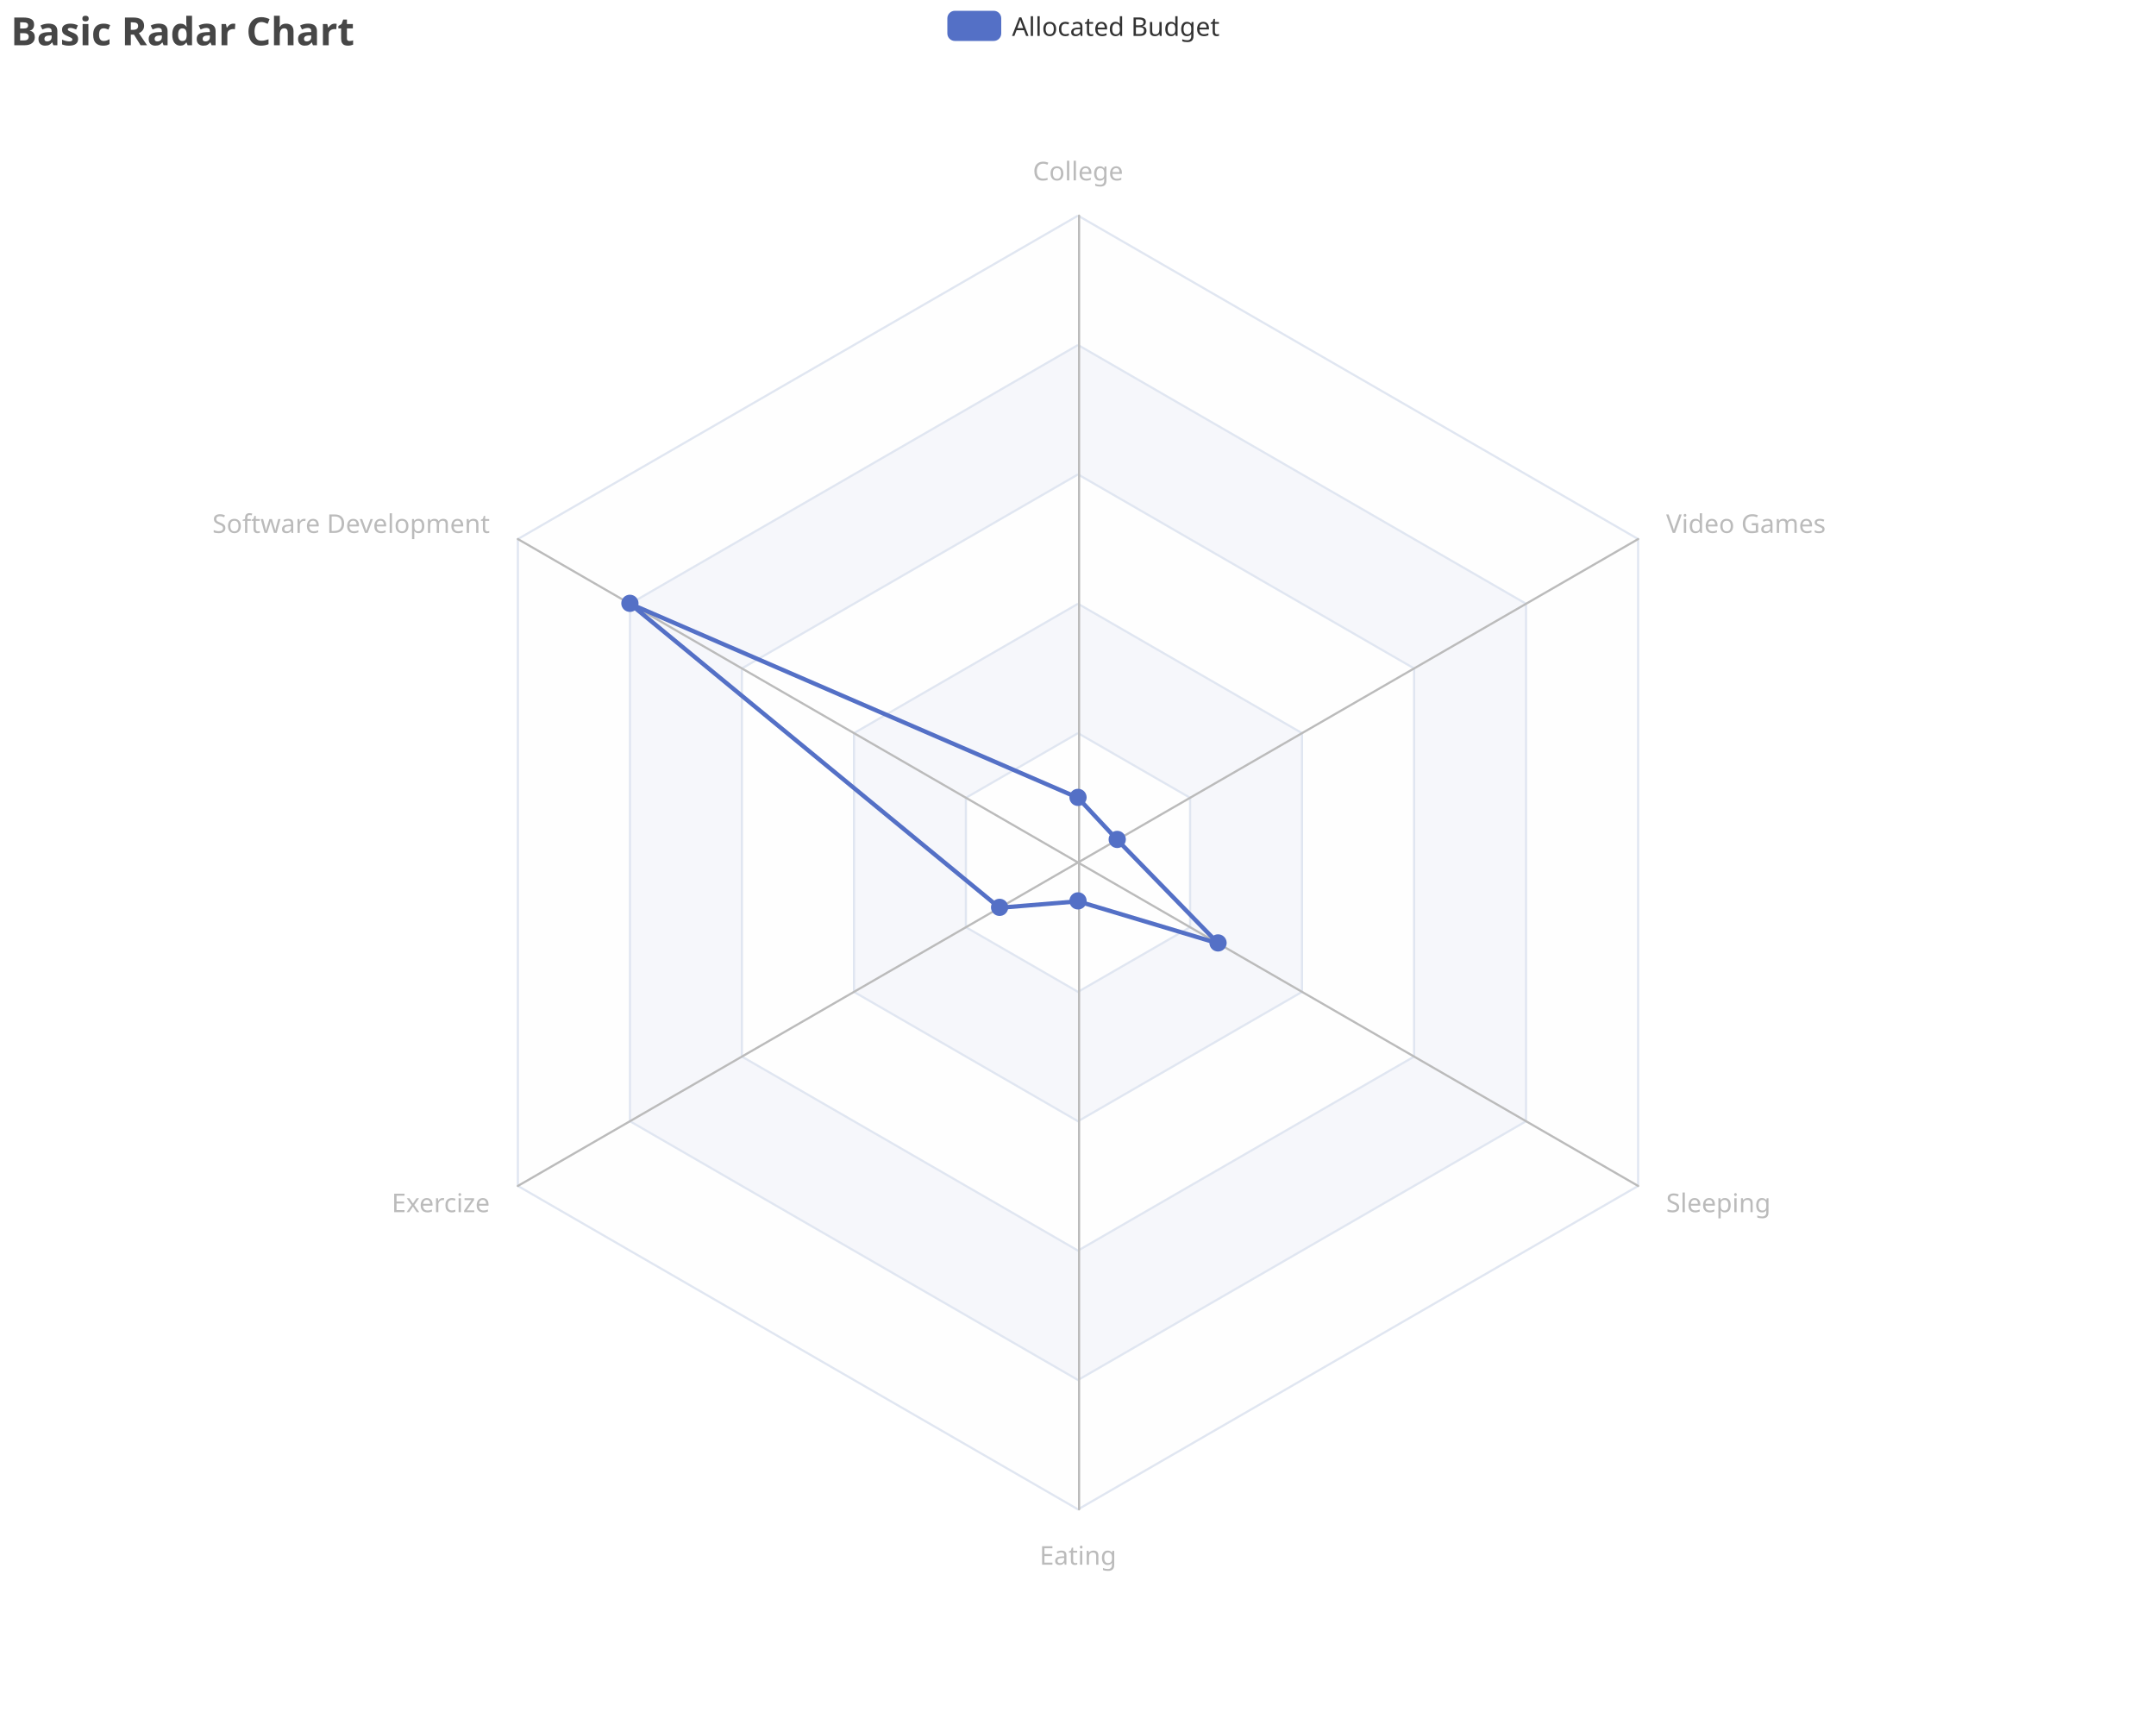
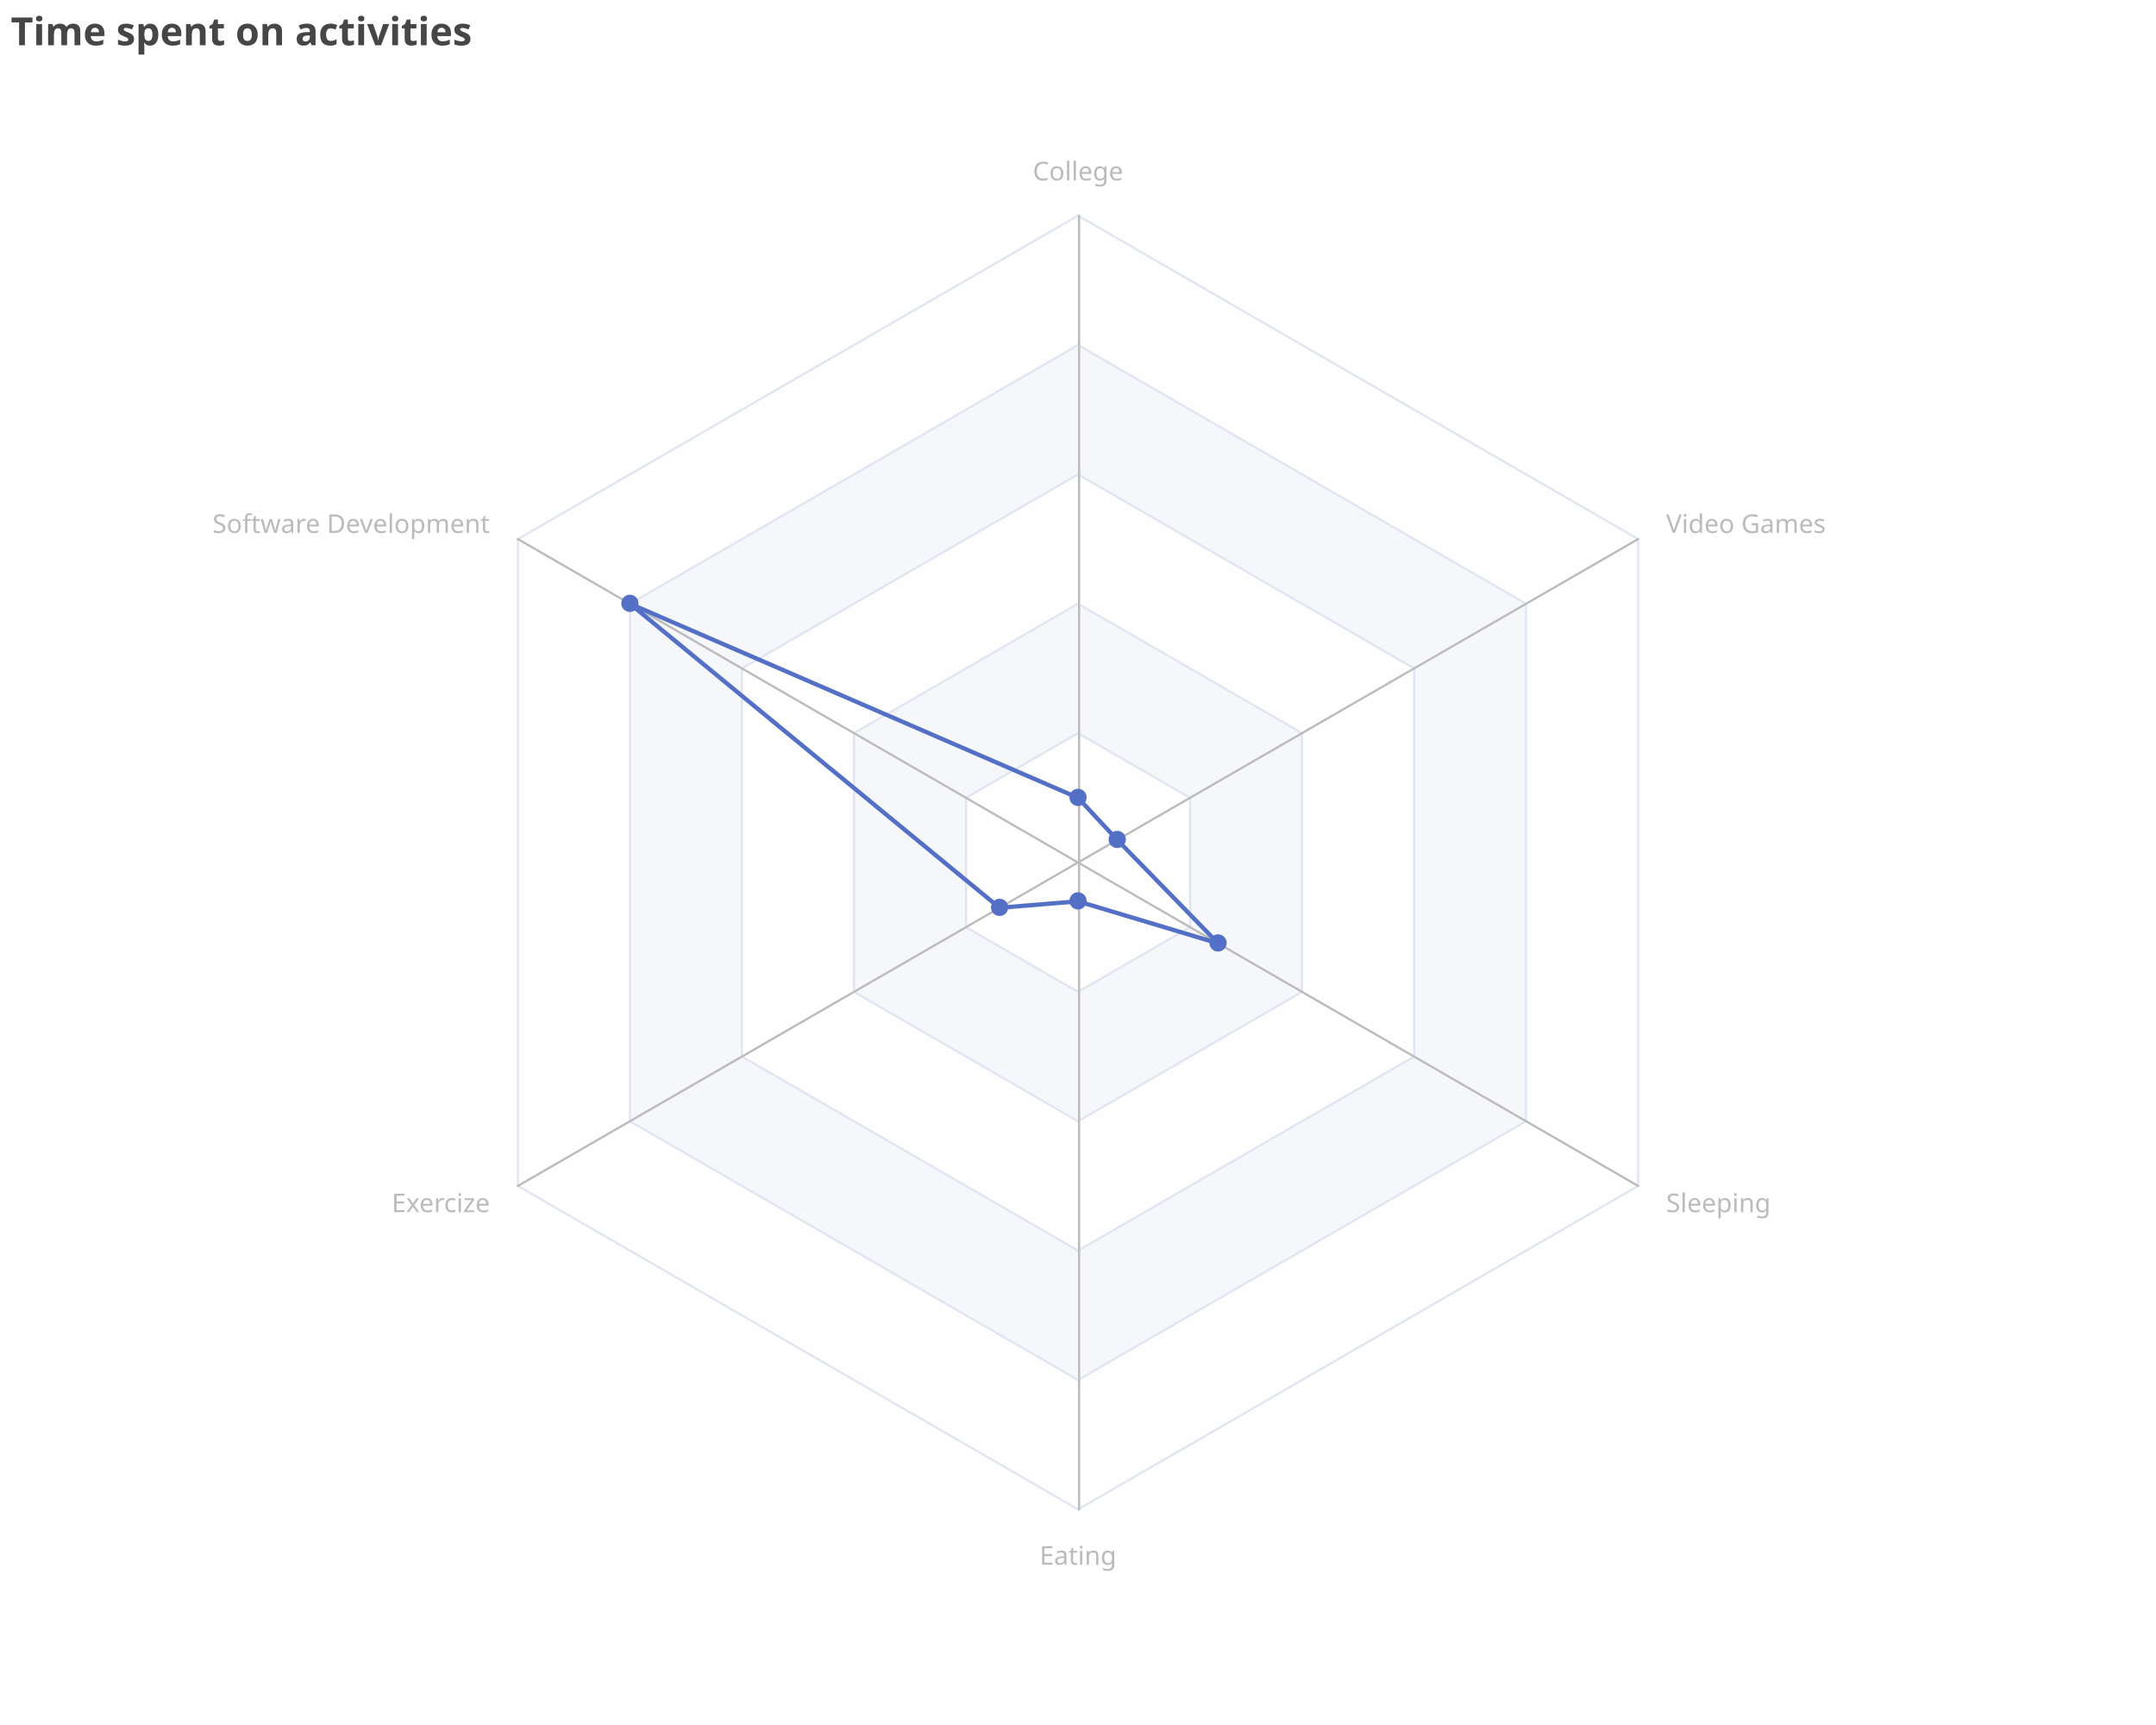
<svg xmlns="http://www.w3.org/2000/svg" width="1000" height="800" version="1.1" baseProfile="full" viewBox="0 0 1000 800">
  <rect width="1000" height="800" x="0" y="0" id="0" fill="none" />
  <path d="M500 340L448 370L448 430L500 460L552 430L552 370L500 340L500 400ZM500 220L344.1 310L344.1 490L500 580L655.9 490L655.9 310L500 220L500 280L603.9 340L603.9 460L500 520L396.1 460L396.1 340L500 280ZM500 100L240.2 250L240.2 550L500 700L759.8 550L759.8 250L500 100L500 160L707.8 280L707.8 520L500 640L292.2 520L292.2 280L500 160Z" fill="rgb(250,250,250)" fill-opacity="0.2" />
  <path d="M500 280L396.1 340L396.1 460L500 520L603.9 460L603.9 340L500 280L500 340L552 370L552 430L500 460L448 430L448 370L500 340ZM500 160L292.2 280L292.2 520L500 640L707.8 520L707.8 280L500 160L500 220L655.9 310L655.9 490L500 580L344.1 490L344.1 310L500 220Z" fill="rgb(210,219,238)" fill-opacity="0.2" />
  <path d="M500 400M500 340L448 370L448 430L500 460L552 430L552 370L500 340M500 280L396.1 340L396.1 460L500 520L603.9 460L603.9 340L500 280M500 220L344.1 310L344.1 490L500 580L655.9 490L655.9 310L500 220M500 160L292.2 280L292.2 520L500 640L707.8 520L707.8 280L500 160M500 100L240.2 250L240.2 550L500 700L759.8 550L759.8 250L500 100" fill="none" stroke="#E0E6F1" />
  <path d="M500.5 400L500.5 100" fill="none" stroke="#bbb" stroke-linecap="round" />
  <text dominant-baseline="central" text-anchor="middle" style="font-size:12px;font-family:sans-serif;" y="-6" transform="translate(500 85)" fill="#bbb">College</text>
  <path d="M500 400L240.2 250" fill="none" stroke="#bbb" stroke-linecap="round" />
  <text dominant-baseline="central" text-anchor="end" style="font-size:12px;font-family:sans-serif;" xml:space="preserve" transform="translate(227.202 242.5)" fill="#bbb">Software Development</text>
  <path d="M500 400L240.2 550" fill="none" stroke="#bbb" stroke-linecap="round" />
  <text dominant-baseline="central" text-anchor="end" style="font-size:12px;font-family:sans-serif;" transform="translate(227.202 557.5)" fill="#bbb">Exercize</text>
  <path d="M500.5 400L500.5 700" fill="none" stroke="#bbb" stroke-linecap="round" />
  <text dominant-baseline="central" text-anchor="middle" style="font-size:12px;font-family:sans-serif;" y="6" transform="translate(500 715)" fill="#bbb">Eating</text>
  <path d="M500 400L759.8 550" fill="none" stroke="#bbb" stroke-linecap="round" />
  <text dominant-baseline="central" text-anchor="start" style="font-size:12px;font-family:sans-serif;" transform="translate(772.798 557.5)" fill="#bbb">Sleeping</text>
  <path d="M500 400L759.8 250" fill="none" stroke="#bbb" stroke-linecap="round" />
  <text dominant-baseline="central" text-anchor="start" style="font-size:12px;font-family:sans-serif;" xml:space="preserve" transform="translate(772.798 242.5)" fill="#bbb">Video Games</text>
  <polyline points="500 370 292.2 280 463.6 421 500 418 565 437.5 518.2 389.5 500 370" fill="none" stroke="#5470c6" stroke-width="2" stroke-linejoin="round" />
  <path d="M1 0A1 1 0 1 1 1 -0.1A1 1 0 0 1 1 0" transform="matrix(4,0,0,4,500,370)" fill="#5470c6" />
  <path d="M1 0A1 1 0 1 1 1 -0.1A1 1 0 0 1 1 0" transform="matrix(4,0,0,4,292.1539,280)" fill="#5470c6" />
  <path d="M1 0A1 1 0 1 1 1 -0.1A1 1 0 0 1 1 0" transform="matrix(4,0,0,4,463.6269,421)" fill="#5470c6" />
  <path d="M1 0A1 1 0 1 1 1 -0.1A1 1 0 0 1 1 0" transform="matrix(4,0,0,4,500,418)" fill="#5470c6" />
  <path d="M1 0A1 1 0 1 1 1 -0.1A1 1 0 0 1 1 0" transform="matrix(4,0,0,4,564.9519,437.5)" fill="#5470c6" />
  <path d="M1 0A1 1 0 1 1 1 -0.1A1 1 0 0 1 1 0" transform="matrix(4,0,0,4,518.1865,389.5)" fill="#5470c6" />
-   <path d="M-5 -5l131.2 0l0 24l-131.2 0Z" transform="translate(439.4 5)" fill="rgb(0,0,0)" fill-opacity="0" stroke="#ccc" stroke-width="0" />
-   <path d="M3.5 0L21.5 0A3.5 3.5 0 0 1 25 3.5L25 10.5A3.5 3.5 0 0 1 21.5 14L3.5 14A3.5 3.5 0 0 1 0 10.5L0 3.5A3.5 3.5 0 0 1 3.5 0" transform="translate(439.4 5)" fill="#5470c6" />
-   <text dominant-baseline="central" text-anchor="start" style="font-size:12px;font-family:sans-serif;" xml:space="preserve" x="30" y="7" transform="translate(439.4 5)" fill="#333">Allocated Budget</text>
-   <path d="M-5 -5l157.4 0l0 28l-157.4 0Z" transform="translate(5 5)" fill="rgb(0,0,0)" fill-opacity="0" stroke="#ccc" stroke-width="0" />
-   <text dominant-baseline="central" text-anchor="start" style="font-size:18px;font-family:sans-serif;font-weight:bold;" xml:space="preserve" y="9" transform="translate(5 5)" fill="#464646">Basic Radar Chart</text>
+   <path d="M-5 -5l10 0l0 10l-10 0Z" transform="translate(500 5)" fill="rgb(0,0,0)" fill-opacity="0" stroke="#ccc" stroke-width="0" />
+   <path d="M-5 -5l198.6 0l0 28l-198.6 0Z" transform="translate(5 5)" fill="rgb(0,0,0)" fill-opacity="0" stroke="#ccc" stroke-width="0" />
+   <text dominant-baseline="central" text-anchor="start" style="font-size:18px;font-family:sans-serif;font-weight:bold;" xml:space="preserve" y="9" transform="translate(5 5)" fill="#464646">Time spent on activities</text>
</svg>
